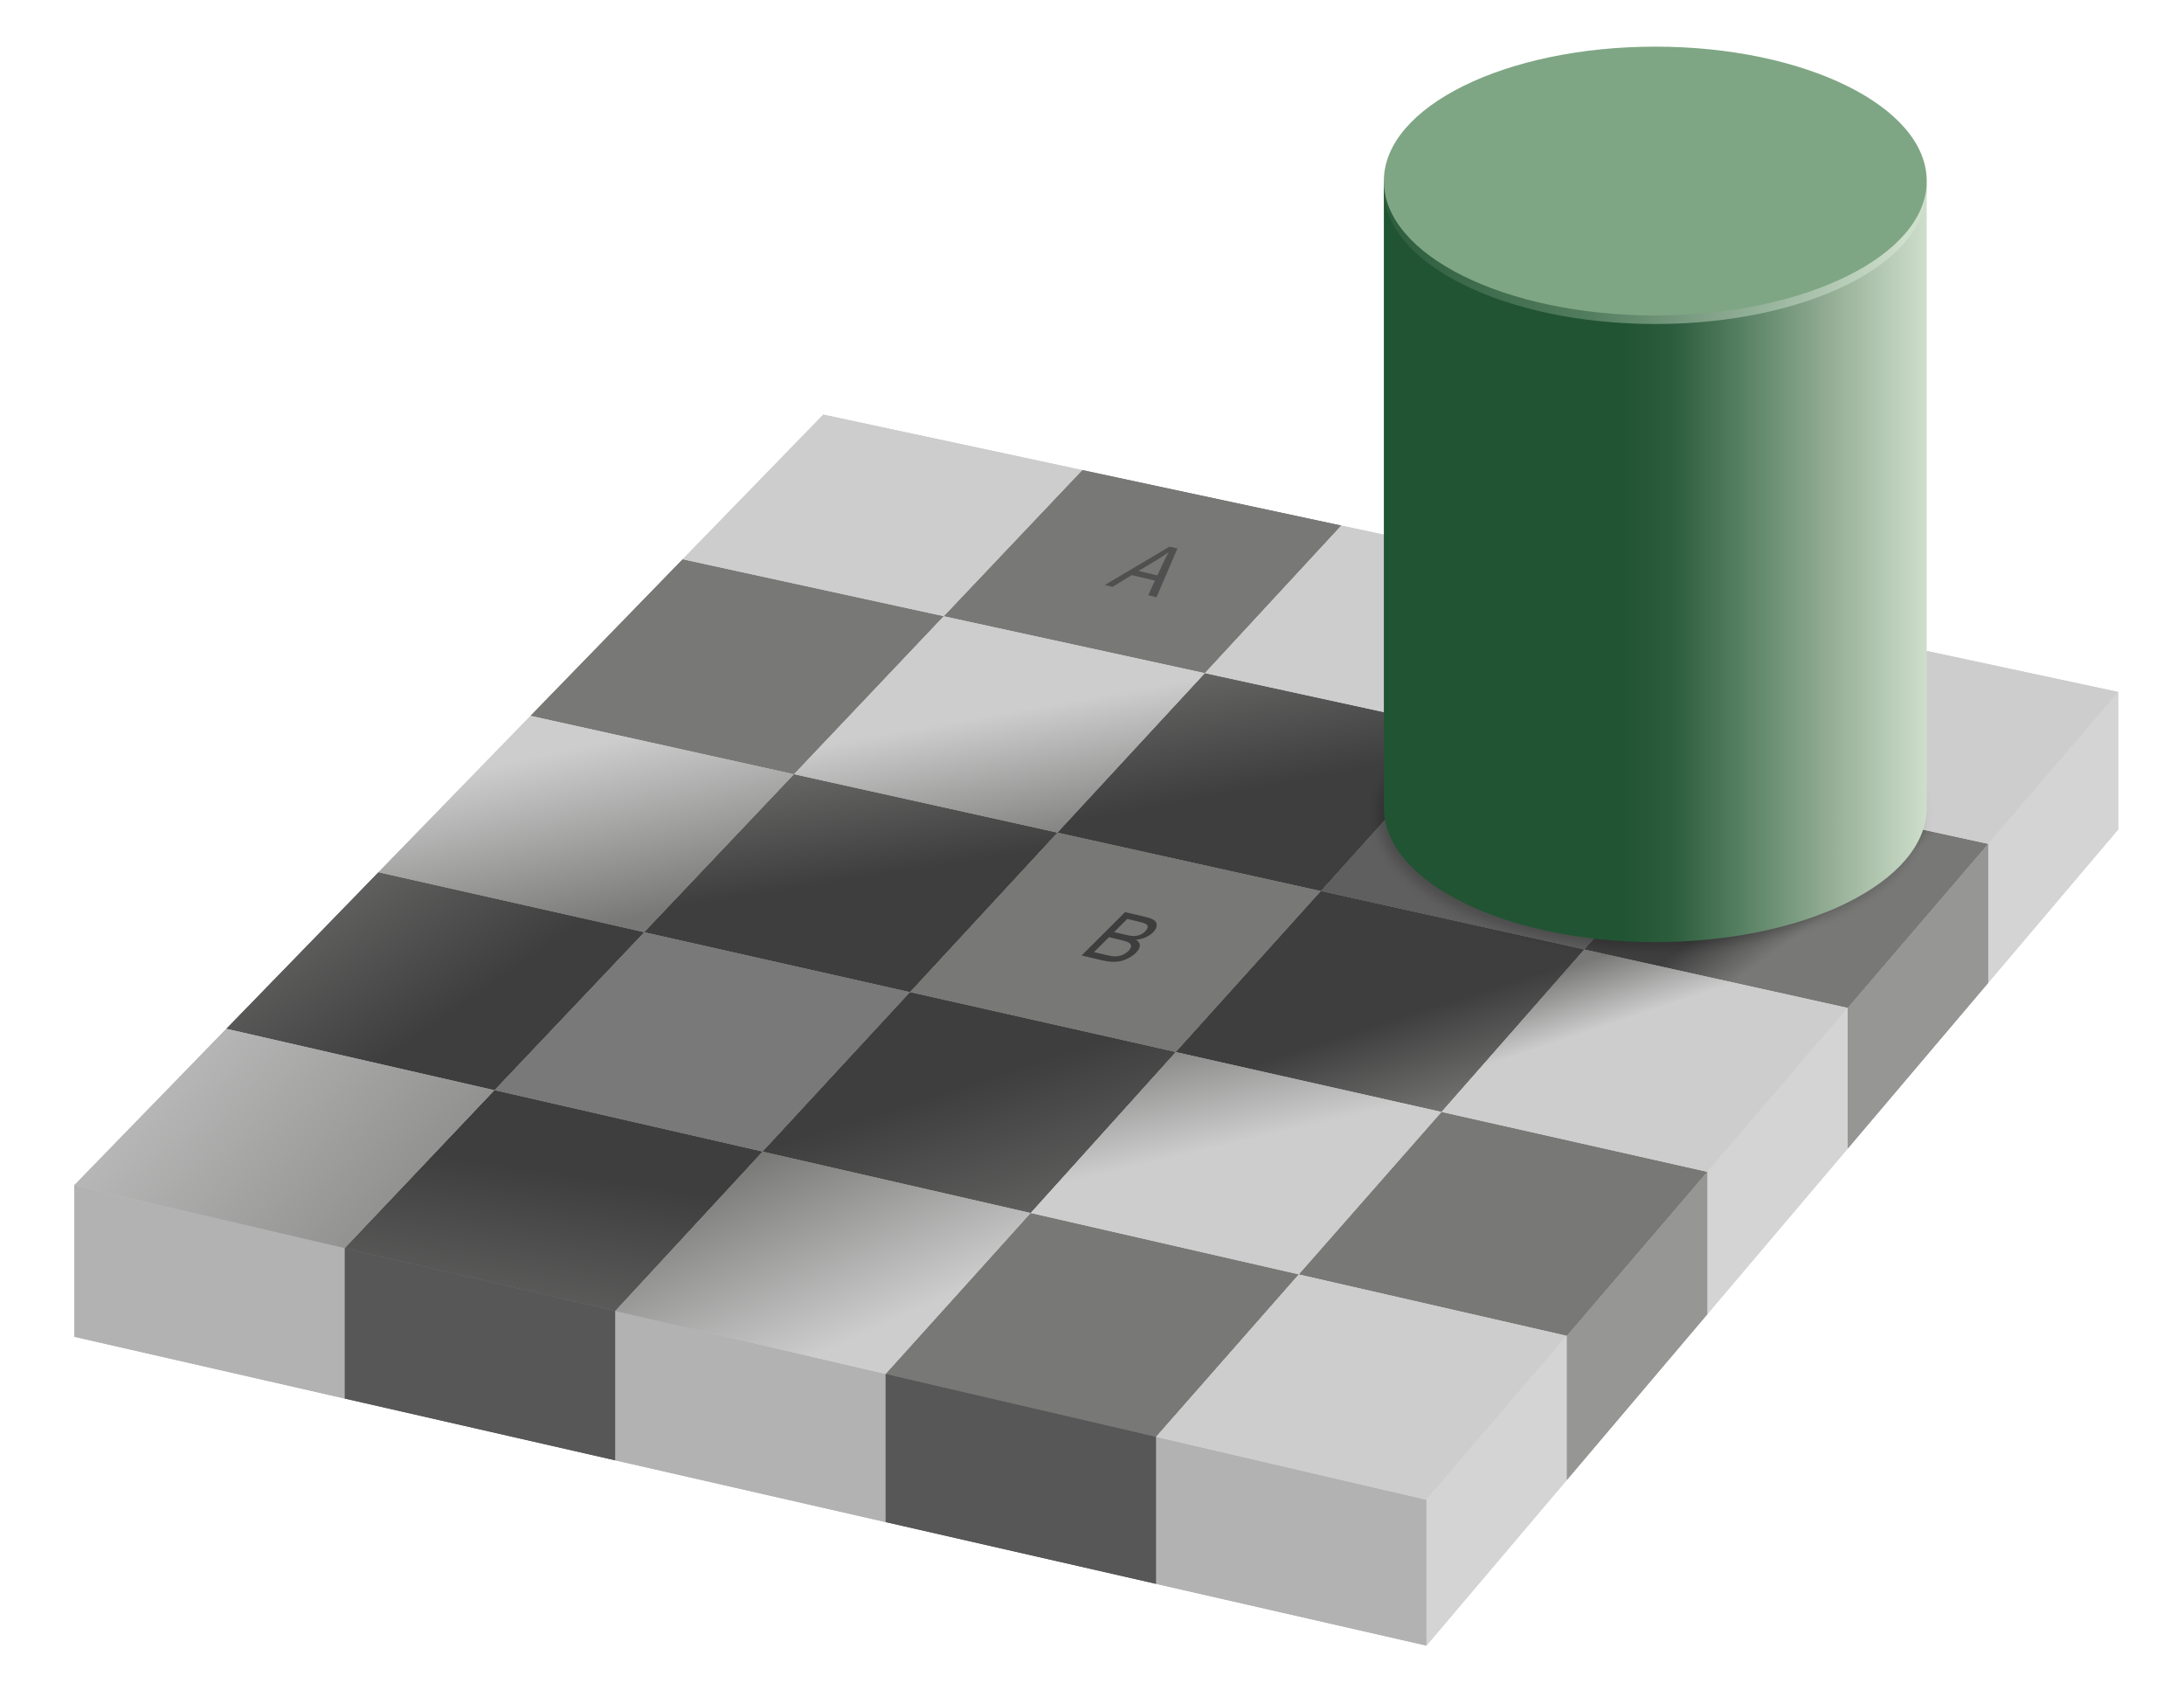
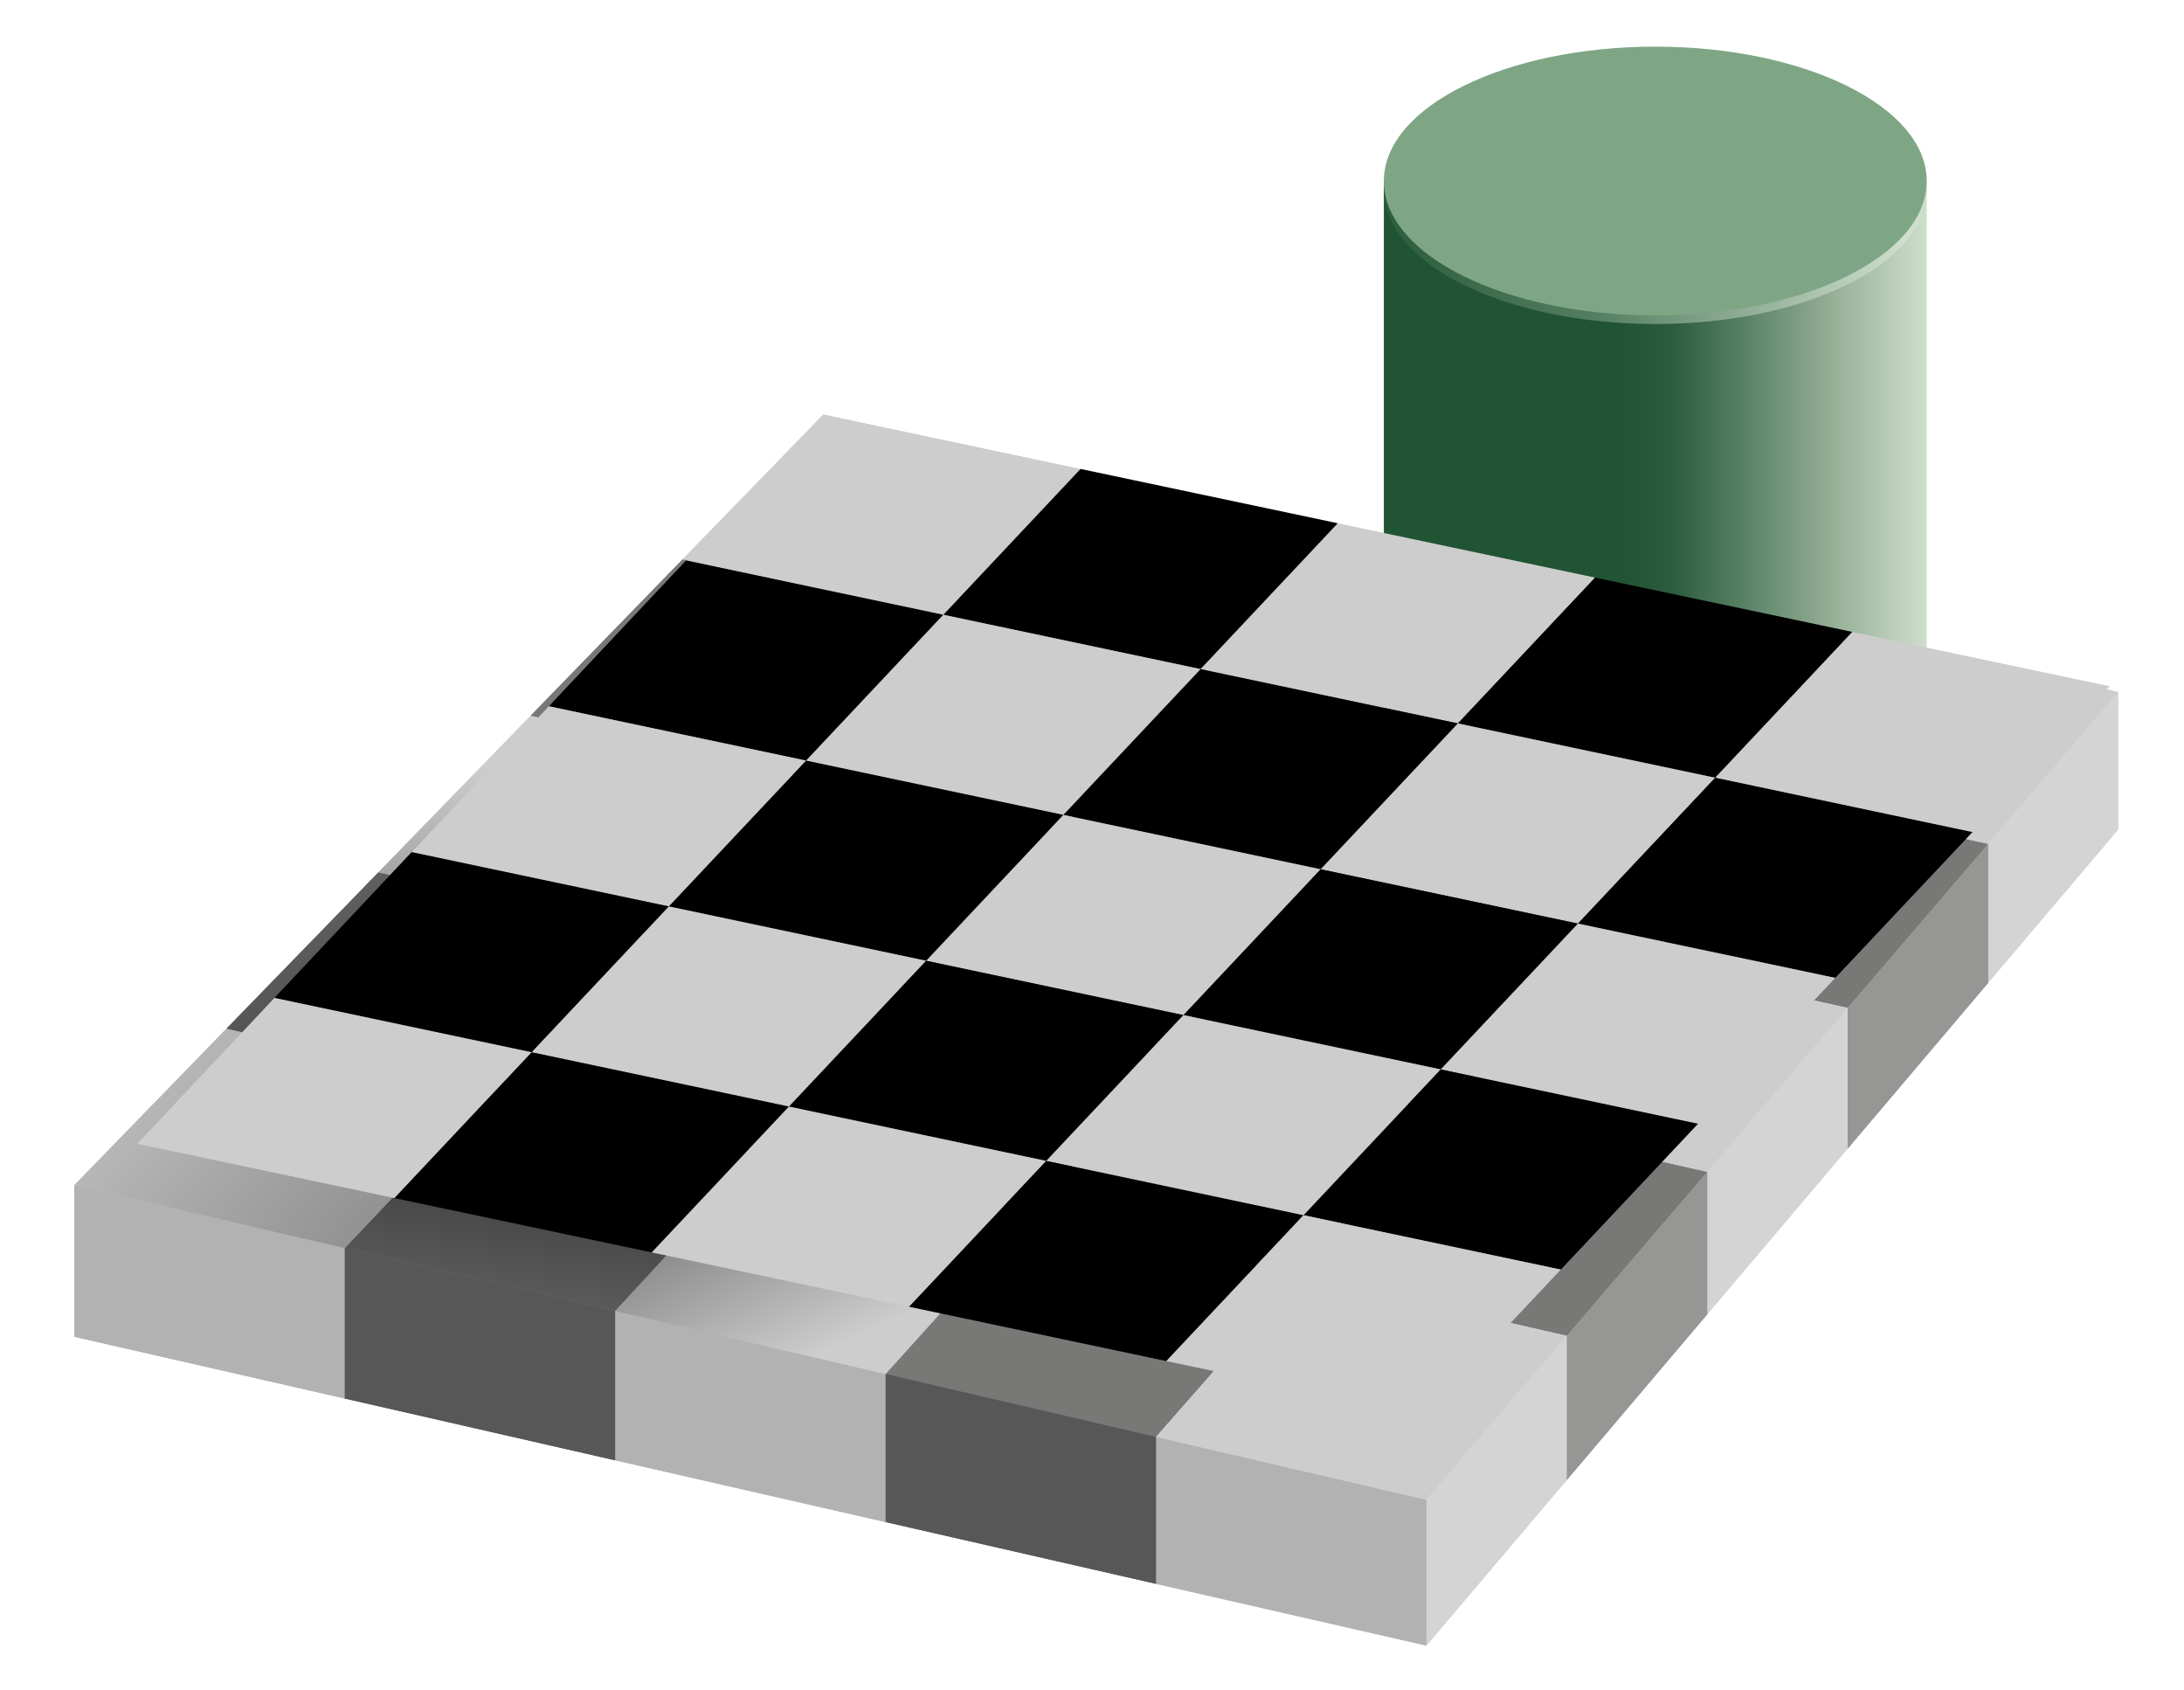
<svg xmlns="http://www.w3.org/2000/svg" xmlns:xlink="http://www.w3.org/1999/xlink" viewBox="0 0 764 591">
  <filter id="a" height="1.102" width="1.051" x="-.025" y="-.051">
    <feGaussianBlur stdDeviation="2" />
  </filter>
  <linearGradient id="b">
    <stop offset="0" stop-color="#787877" />
    <stop offset="1" stop-color="#3e3e3e" />
  </linearGradient>
  <linearGradient id="c" xlink:href="#b" gradientUnits="userSpaceOnUse" x1="105.533" x2="159.53" y1="275.375" y2="353.371" />
  <linearGradient id="d" xlink:href="#b" gradientUnits="userSpaceOnUse" x1="288.492" x2="297.492" y1="250.715" y2="307.712" />
  <linearGradient id="e" xlink:href="#b" gradientUnits="userSpaceOnUse" x1="181.612" x2="195.111" y1="500.081" y2="410.086" />
  <linearGradient id="f" xlink:href="#b" gradientUnits="userSpaceOnUse" x1="429.732" x2="441.731" y1="210.767" y2="275.264" />
  <linearGradient id="g" xlink:href="#b" gradientUnits="userSpaceOnUse" x1="364.134" x2="337.136" y1="463.427" y2="379.431" />
  <linearGradient id="h" xlink:href="#b" gradientUnits="userSpaceOnUse" x1="497.05" x2="485.05" y1="394.658" y2="357.16" />
  <linearGradient id="i" xlink:href="#b" gradientUnits="userSpaceOnUse" x1="632.755" x2="620.756" y1="324.463" y2="307.964" />
  <linearGradient id="j">
    <stop offset="0" stop-color="#cdcdcd" />
    <stop offset="1" stop-color="#787877" />
  </linearGradient>
  <linearGradient id="k" xlink:href="#j" gradientUnits="userSpaceOnUse" x1="349.016" x2="358.015" y1="249.696" y2="300.693" />
  <linearGradient id="l" xlink:href="#j" gradientUnits="userSpaceOnUse" x1="199.386" x2="212.885" y1="262.006" y2="323.503" />
  <linearGradient id="m" xlink:href="#j" gradientUnits="userSpaceOnUse" x1="570.364" x2="562.864" y1="355.827" y2="333.328" />
  <linearGradient id="n" xlink:href="#j" gradientUnits="userSpaceOnUse" x1="430.903" x2="420.404" y1="400.096" y2="355.098" />
  <linearGradient id="o" xlink:href="#j" gradientUnits="userSpaceOnUse" x1="28.05" x2="176.542" y1="333.655" y2="467.148" />
  <linearGradient id="p" xlink:href="#j" gradientUnits="userSpaceOnUse" x1="299.829" x2="269.831" y1="467.657" y2="401.66" />
  <linearGradient id="q" gradientUnits="userSpaceOnUse" x1="484.097" x2="674" y1="196.386" y2="196.386">
    <stop offset=".438" stop-color="#215433" />
    <stop offset=".533" stop-color="#2c5d3c" />
    <stop offset=".648" stop-color="#537d5f" />
    <stop offset=".848" stop-color="#9db59c" />
    <stop offset="1" stop-color="#cedfcc" />
  </linearGradient>
  <linearGradient id="r" gradientUnits="userSpaceOnUse" x1="484.097" x2="674" y1="66.311" y2="66.311">
    <stop offset="0" stop-color="#2c5d3c" />
    <stop offset=".381" stop-color="#537d5f" />
    <stop offset=".957" stop-color="#cedfcc" />
  </linearGradient>
  <path d="m26 467.5v-53l94.6 22v52.6z" fill="#b2b2b2" />
  <path d="m79.196 359.781 53.199-54.721 92.967 20.952-52.383 55.246z" fill="url(#c)" />
  <path d="m185.6 250.332 53.209-54.733 91.334 19.906-52.393 55.256z" fill="#787877" />
  <path d="m277.75 270.761 92.152 20.429-51.572 55.775-92.968-20.953z" fill="url(#d)" />
  <path d="m172.979 381.258 93.784 21.476-51.563 55.766-94.6-22z" fill="url(#e)" />
  <path d="m378.6 164.4-48.457 51.105 91.336 19.906 47.721-51.611z" fill="#787877" />
  <path d="m421.479 235.411 91.334 19.906-50.759 56.303-92.152-20.43z" fill="url(#f)" />
  <path d="m318.33 346.965 92.969 20.953-50.752 56.293-93.784-21.477z" fill="url(#g)" />
  <path d="m215.2 458.5 94.6 22v51.8l-94.6-21.6z" fill="#b2b2b2" />
  <path d="m360.547 424.211 93.785 21.477-49.932 56.812-94.6-22z" fill="#787877" />
  <path d="m462.054 311.62 92.153 20.43-49.939 56.82-92.969-20.952z" fill="url(#h)" />
  <path d="m512.813 255.317 46.987-52.117 90.6 19.4-46.25 52.624z" fill="#787877" />
  <path d="m604.15 275.224 91.337 19.906-49.128 57.349-92.152-20.429z" fill="url(#i)" />
  <path d="m504.268 388.87 92.968 20.953-49.12 57.341-93.784-21.476z" fill="#787877" />
  <path d="m404.4 502.5 94.6 22v51l-94.6-21.6z" fill="#b2b2b2" />
  <path d="m597.236 409.823 49.123-57.344v49.208l-49.123 57.942z" fill="#d5d4d5" />
  <path d="m695.487 295.13 45.513-53.13v48.057l-45.513 53.682z" fill="#d5d4d5" />
  <g fill="#cdcdcd">
    <path d="m288 145 90.6 19.4-48.457 51.105-91.334-19.906z" />
    <path d="m469.2 183.8 90.6 19.4-46.987 52.117-91.334-19.906z" />
    <path d="m650.4 222.6 90.6 19.4-45.513 53.13-91.337-19.906z" />
  </g>
  <path d="m330.143 215.505 91.336 19.906-51.577 55.779-92.152-20.429z" fill="url(#k)" />
  <path d="m512.813 255.317 91.337 19.907-49.943 56.826-92.153-20.43z" fill="#5f5f5f" />
  <path d="m646.359 401.687v-49.208l49.128-57.349v48.609z" fill="#969695" />
  <path d="m132.395 305.06 53.205-54.728 92.15 20.429-52.388 55.251z" fill="url(#l)" />
  <path d="m318.33 346.965 51.572-55.775 92.152 20.43-50.755 56.298z" fill="#787877" />
  <path d="m554.207 332.05 92.152 20.429-49.123 57.344-92.968-20.953z" fill="url(#m)" />
  <path d="m172.979 381.258 52.383-55.246 92.968 20.953-51.567 55.769z" fill="#797979" />
  <path d="m360.547 424.211 50.752-56.293 92.969 20.952-49.936 56.818z" fill="url(#n)" />
  <path d="m26 414.5 53.196-54.719 93.783 21.477-52.379 55.242z" fill="url(#o)" />
  <path d="m120.6 489.1v-52.6l94.6 22v52.2z" fill="#575757" />
  <path d="m215.2 458.5 51.563-55.766 93.784 21.477-50.747 56.289z" fill="url(#p)" />
  <path d="m309.8 532.3v-51.8l94.6 22v51.4z" fill="#575757" />
  <path d="m404.4 502.5 49.932-56.812 93.784 21.476-49.116 57.336z" fill="#cdcdcd" />
  <path d="m499 575.5v-51l49.116-57.336v50.402z" fill="#d5d4d5" />
  <path d="m548.116 517.566v-50.402l49.12-57.341v49.806z" fill="#969695" />
  <path d="m0 0h764v591h-764z" fill="none" />
  <path d="m26 467.5v-53l94.6 22v52.6z" fill="#b2b2b2" />
  <path d="m79.196 359.781 53.199-54.721 92.967 20.952-52.383 55.246z" fill="url(#c)" />
  <path d="m185.6 250.332 53.209-54.733 91.334 19.906-52.393 55.256z" fill="#787877" />
  <path d="m277.75 270.761 92.152 20.429-51.572 55.775-92.968-20.953z" fill="url(#d)" />
  <path d="m172.979 381.258 93.784 21.476-51.563 55.766-94.6-22z" fill="url(#e)" />
  <path d="m378.6 164.4-48.457 51.105 91.336 19.906 47.721-51.611z" fill="#787877" />
  <path d="m421.479 235.411 91.334 19.906-50.759 56.303-92.152-20.43z" fill="url(#f)" />
  <path d="m318.33 346.965 92.969 20.953-50.752 56.293-93.784-21.477z" fill="url(#g)" />
  <path d="m215.2 458.5 94.6 22v51.8l-94.6-21.6z" fill="#b2b2b2" />
  <path d="m360.547 424.211 93.785 21.477-49.932 56.812-94.6-22z" fill="#787877" />
  <path d="m462.054 311.62 92.153 20.43-49.939 56.82-92.969-20.952z" fill="url(#h)" />
  <path d="m512.813 255.317 46.987-52.117 90.6 19.4-46.25 52.624z" fill="#787877" />
  <path d="m604.15 275.224 91.337 19.906-49.128 57.349-92.152-20.429z" fill="url(#i)" />
  <path d="m504.268 388.87 92.968 20.953-49.12 57.341-93.784-21.476z" fill="#787877" />
  <path d="m404.4 502.5 94.6 22v51l-94.6-21.6z" fill="#b2b2b2" />
  <path d="m597.236 409.823 49.123-57.344v49.208l-49.123 57.942z" fill="#d5d4d5" />
  <path d="m695.487 295.13 45.513-53.13v48.057l-45.513 53.682z" fill="#d5d4d5" />
  <path d="m288 145 90.6 19.4-48.457 51.105-91.334-19.906z" fill="#cdcdcd" />
  <path d="m469.2 183.8 90.6 19.4-46.987 52.117-91.334-19.906z" fill="#cdcdcd" />
  <path d="m650.4 222.6 90.6 19.4-45.513 53.13-91.337-19.906z" fill="#cdcdcd" />
  <path d="m330.143 215.505 91.336 19.906-51.577 55.779-92.152-20.429z" fill="url(#k)" />
  <path d="m512.813 255.317 91.337 19.907-49.943 56.826-92.153-20.43z" fill="#5f5f5f" />
  <path d="m646.359 401.687v-49.208l49.128-57.349v48.609z" fill="#969695" />
  <path d="m132.395 305.06 53.205-54.728 92.15 20.429-52.388 55.251z" fill="url(#l)" />
  <path d="m318.33 346.965 51.572-55.775 92.152 20.43-50.755 56.298z" fill="#787877" />
  <path d="m554.207 332.05 92.152 20.429-49.123 57.344-92.968-20.953z" fill="url(#m)" />
  <path d="m172.979 381.258 52.383-55.246 92.968 20.953-51.567 55.769z" fill="#797979" />
  <path d="m360.547 424.211 50.752-56.293 92.969 20.952-49.936 56.818z" fill="url(#n)" />
  <path d="m26 414.5 53.196-54.719 93.783 21.477-52.379 55.242z" fill="url(#o)" />
  <path d="m120.6 489.1v-52.6l94.6 22v52.2z" fill="#575757" />
  <path d="m215.2 458.5 51.563-55.766 93.784 21.477-50.747 56.289z" fill="url(#p)" />
  <path d="m309.8 532.3v-51.8l94.6 22v51.4z" fill="#575757" />
  <path d="m404.4 502.5 49.932-56.812 93.784 21.476-49.116 57.336z" fill="#cdcdcd" />
  <path d="m499 575.5v-51l49.116-57.336v50.402z" fill="#d5d4d5" />
  <path d="m548.116 517.566v-50.402l49.12-57.341v49.806z" fill="#969695" />
  <g filter="url(#a)" opacity=".2">
    <ellipse cx="577.048" cy="284.461" rx="94.952" ry="47" />
  </g>
  <path d="m484.097 282.46c0 25.958 42.512 47 94.952 47 52.439 0 94.951-21.043 94.951-47v-219.148c0 25.958-42.512 47-94.951 47-52.44 0-94.952-21.042-94.952-47z" fill="url(#q)" />
  <ellipse cx="579.048" cy="66.312" fill="url(#r)" rx="94.952" ry="47" />
  <ellipse cx="579.048" cy="63.312" fill="#7fa684" rx="94.952" ry="47" />
  <path d="m386.478 204.596 22.637-13.425 2.77.651-7.311 17.028-2.917-.686 2.361-5.116-8.113-1.908-6.721 4.092zm11.803-4.915 6.582 1.547 2.19-4.68c.663-1.42 1.258-2.58 1.78-3.48-1.232.917-2.554 1.804-3.963 2.657z" fill="#505050" />
  <path d="m378.358 334.157 15.213-15.17 7.259 1.706c1.479.348 2.511.78 3.095 1.297.585.518.81 1.155.675 1.912-.134.758-.55 1.485-1.25 2.184-.65.648-1.489 1.207-2.512 1.675-1.025.467-2.168.771-3.429.909.904.545 1.347 1.216 1.329 2.012-.02.796-.472 1.636-1.356 2.518-.712.71-1.565 1.325-2.56 1.846-.996.52-1.94.879-2.835 1.077-.896.198-1.853.282-2.872.252-1.019-.031-2.144-.191-3.375-.481zm4.347-1.186 4.827 1.135c.829.195 1.435.308 1.817.338.674.057 1.307.034 1.897-.066.591-.1 1.197-.305 1.824-.613.625-.31 1.182-.705 1.666-1.188.568-.566.874-1.102.917-1.608.044-.505-.178-.92-.664-1.243-.485-.323-1.345-.63-2.576-.92l-4.476-1.052zm7.025-7.006 4.186.984c1.135.267 2.008.399 2.618.397.804.001 1.548-.136 2.23-.41s1.292-.678 1.826-1.21c.505-.504.796-.984.872-1.44.076-.455-.101-.821-.531-1.098-.431-.275-1.34-.577-2.73-.904l-3.868-.909z" fill="#3e3e3e" />
+   <style type="text/css">
+         .wh { fill:#cdcdcd; }
+     </style>
+   <defs>
+     <path id="sq" d="m                 288 145                 90 19                 -48 51                 -90 -19z" />
+   </defs>
+   <g class="wh" transform="translate(0,0)">
+     <use xlink:href="#sq" />
+   </g>
+   <g class="bk" transform="translate(-48,51)">
+     <use xlink:href="#sq" />
+   </g>
+   <g class="wh" transform="translate(-96,102)">
+     <use xlink:href="#sq" />
+   </g>
+   <g class="bk" transform="translate(-144,153)">
+     <use xlink:href="#sq" />
+   </g>
+   <g class="wh" transform="translate(-192,204)">
+     <use xlink:href="#sq" />
+   </g>
+   <g class="bk" transform="translate(90,19)">
+     <use xlink:href="#sq" />
+   </g>
+   <g class="wh" transform="translate(42,70)">
+     <use xlink:href="#sq" />
+   </g>
+   <g class="bk" transform="translate(-6,121)">
+     <use xlink:href="#sq" />
+   </g>
+   <g class="wh" transform="translate(-54,172)">
+     <use xlink:href="#sq" />
+   </g>
+   <g class="bk" transform="translate(-102,223)">
+     <use xlink:href="#sq" />
+   </g>
+   <g class="wh" transform="translate(180,38)">
+     <use xlink:href="#sq" />
+   </g>
+   <g class="bk" transform="translate(132,89)">
+     <use xlink:href="#sq" />
+   </g>
+   <g class="wh" transform="translate(84,140)">
+     <use xlink:href="#sq" />
+   </g>
+   <g class="bk" transform="translate(36,191)">
+     <use xlink:href="#sq" />
+   </g>
+   <g class="wh" transform="translate(-12,242)">
+     <use xlink:href="#sq" />
+   </g>
+   <g class="bk" transform="translate(270,57)">
+     <use xlink:href="#sq" />
+   </g>
+   <g class="wh" transform="translate(222,108)">
+     <use xlink:href="#sq" />
+   </g>
+   <g class="bk" transform="translate(174,159)">
+     <use xlink:href="#sq" />
+   </g>
+   <g class="wh" transform="translate(126,210)">
+     <use xlink:href="#sq" />
+   </g>
+   <g class="bk" transform="translate(78,261)">
+     <use xlink:href="#sq" />
+   </g>
+   <g class="wh" transform="translate(360,76)">
+     <use xlink:href="#sq" />
+   </g>
+   <g class="bk" transform="translate(312,127)">
+     <use xlink:href="#sq" />
+   </g>
+   <g class="wh" transform="translate(264,178)">
+     <use xlink:href="#sq" />
+   </g>
+   <g class="bk" transform="translate(216,229)">
+     <use xlink:href="#sq" />
+   </g>
+   <g class="wh" transform="translate(168,280)">
+     <use xlink:href="#sq" />
+   </g>
</svg>
